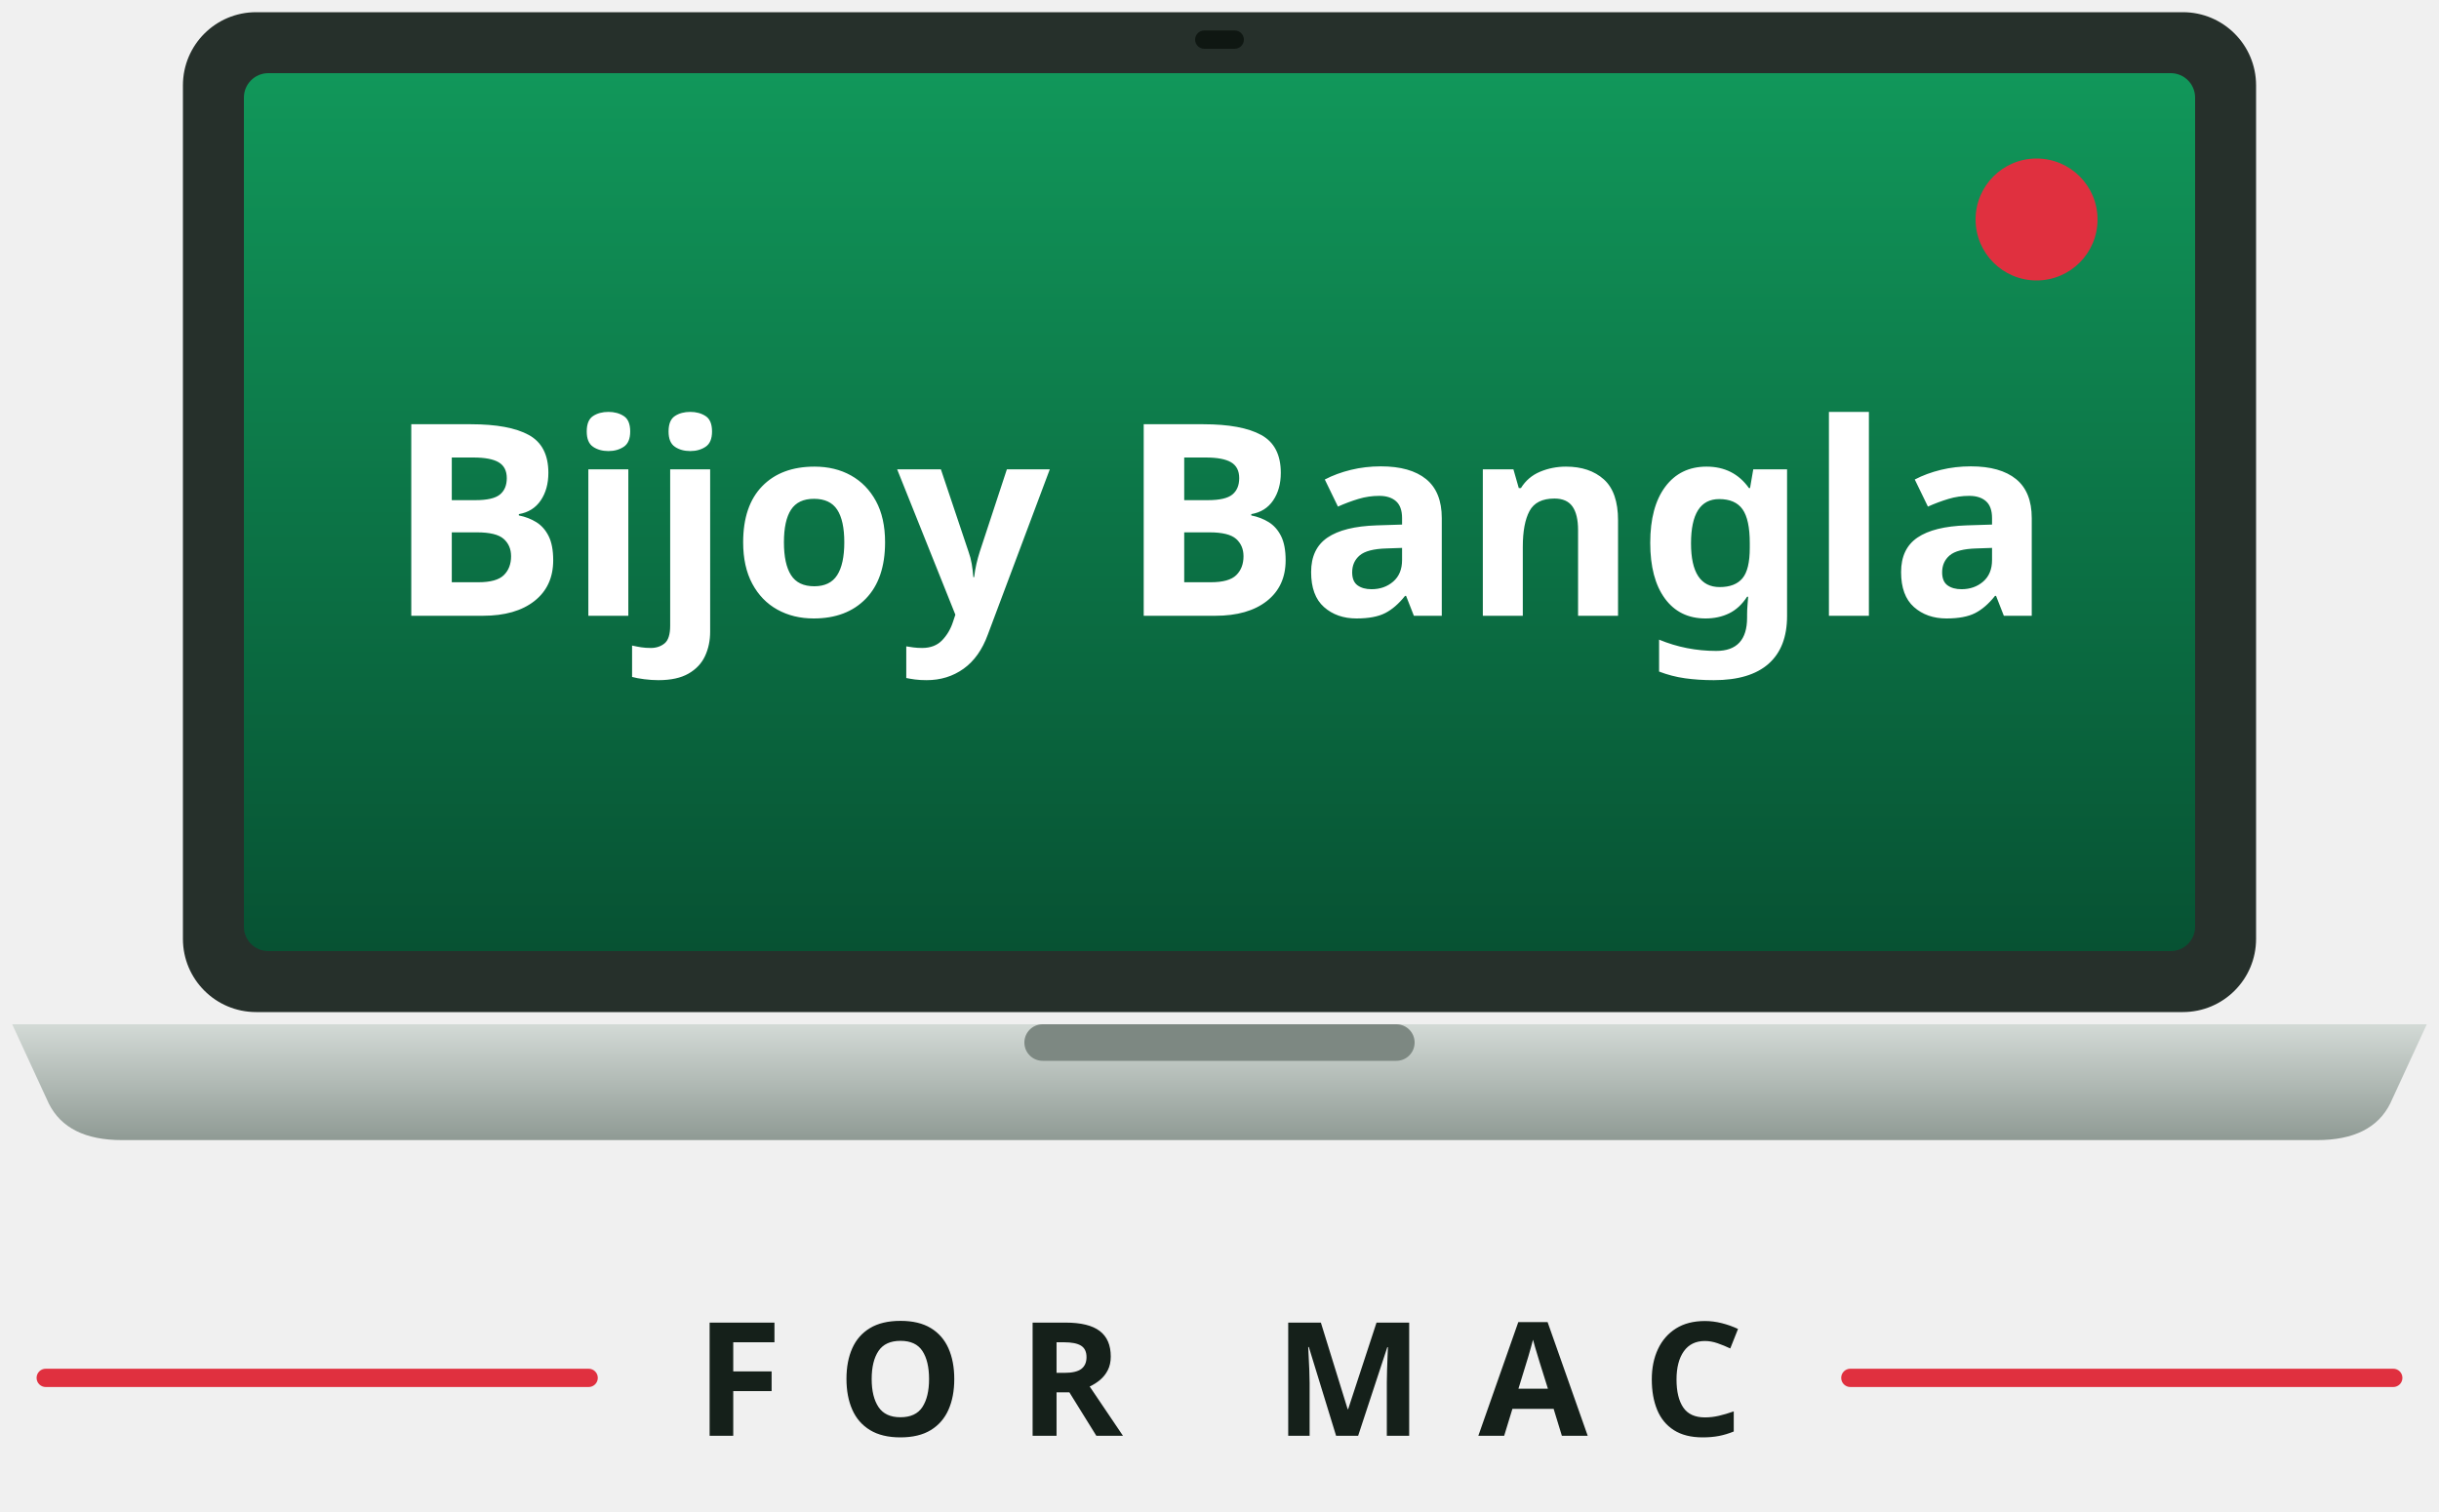
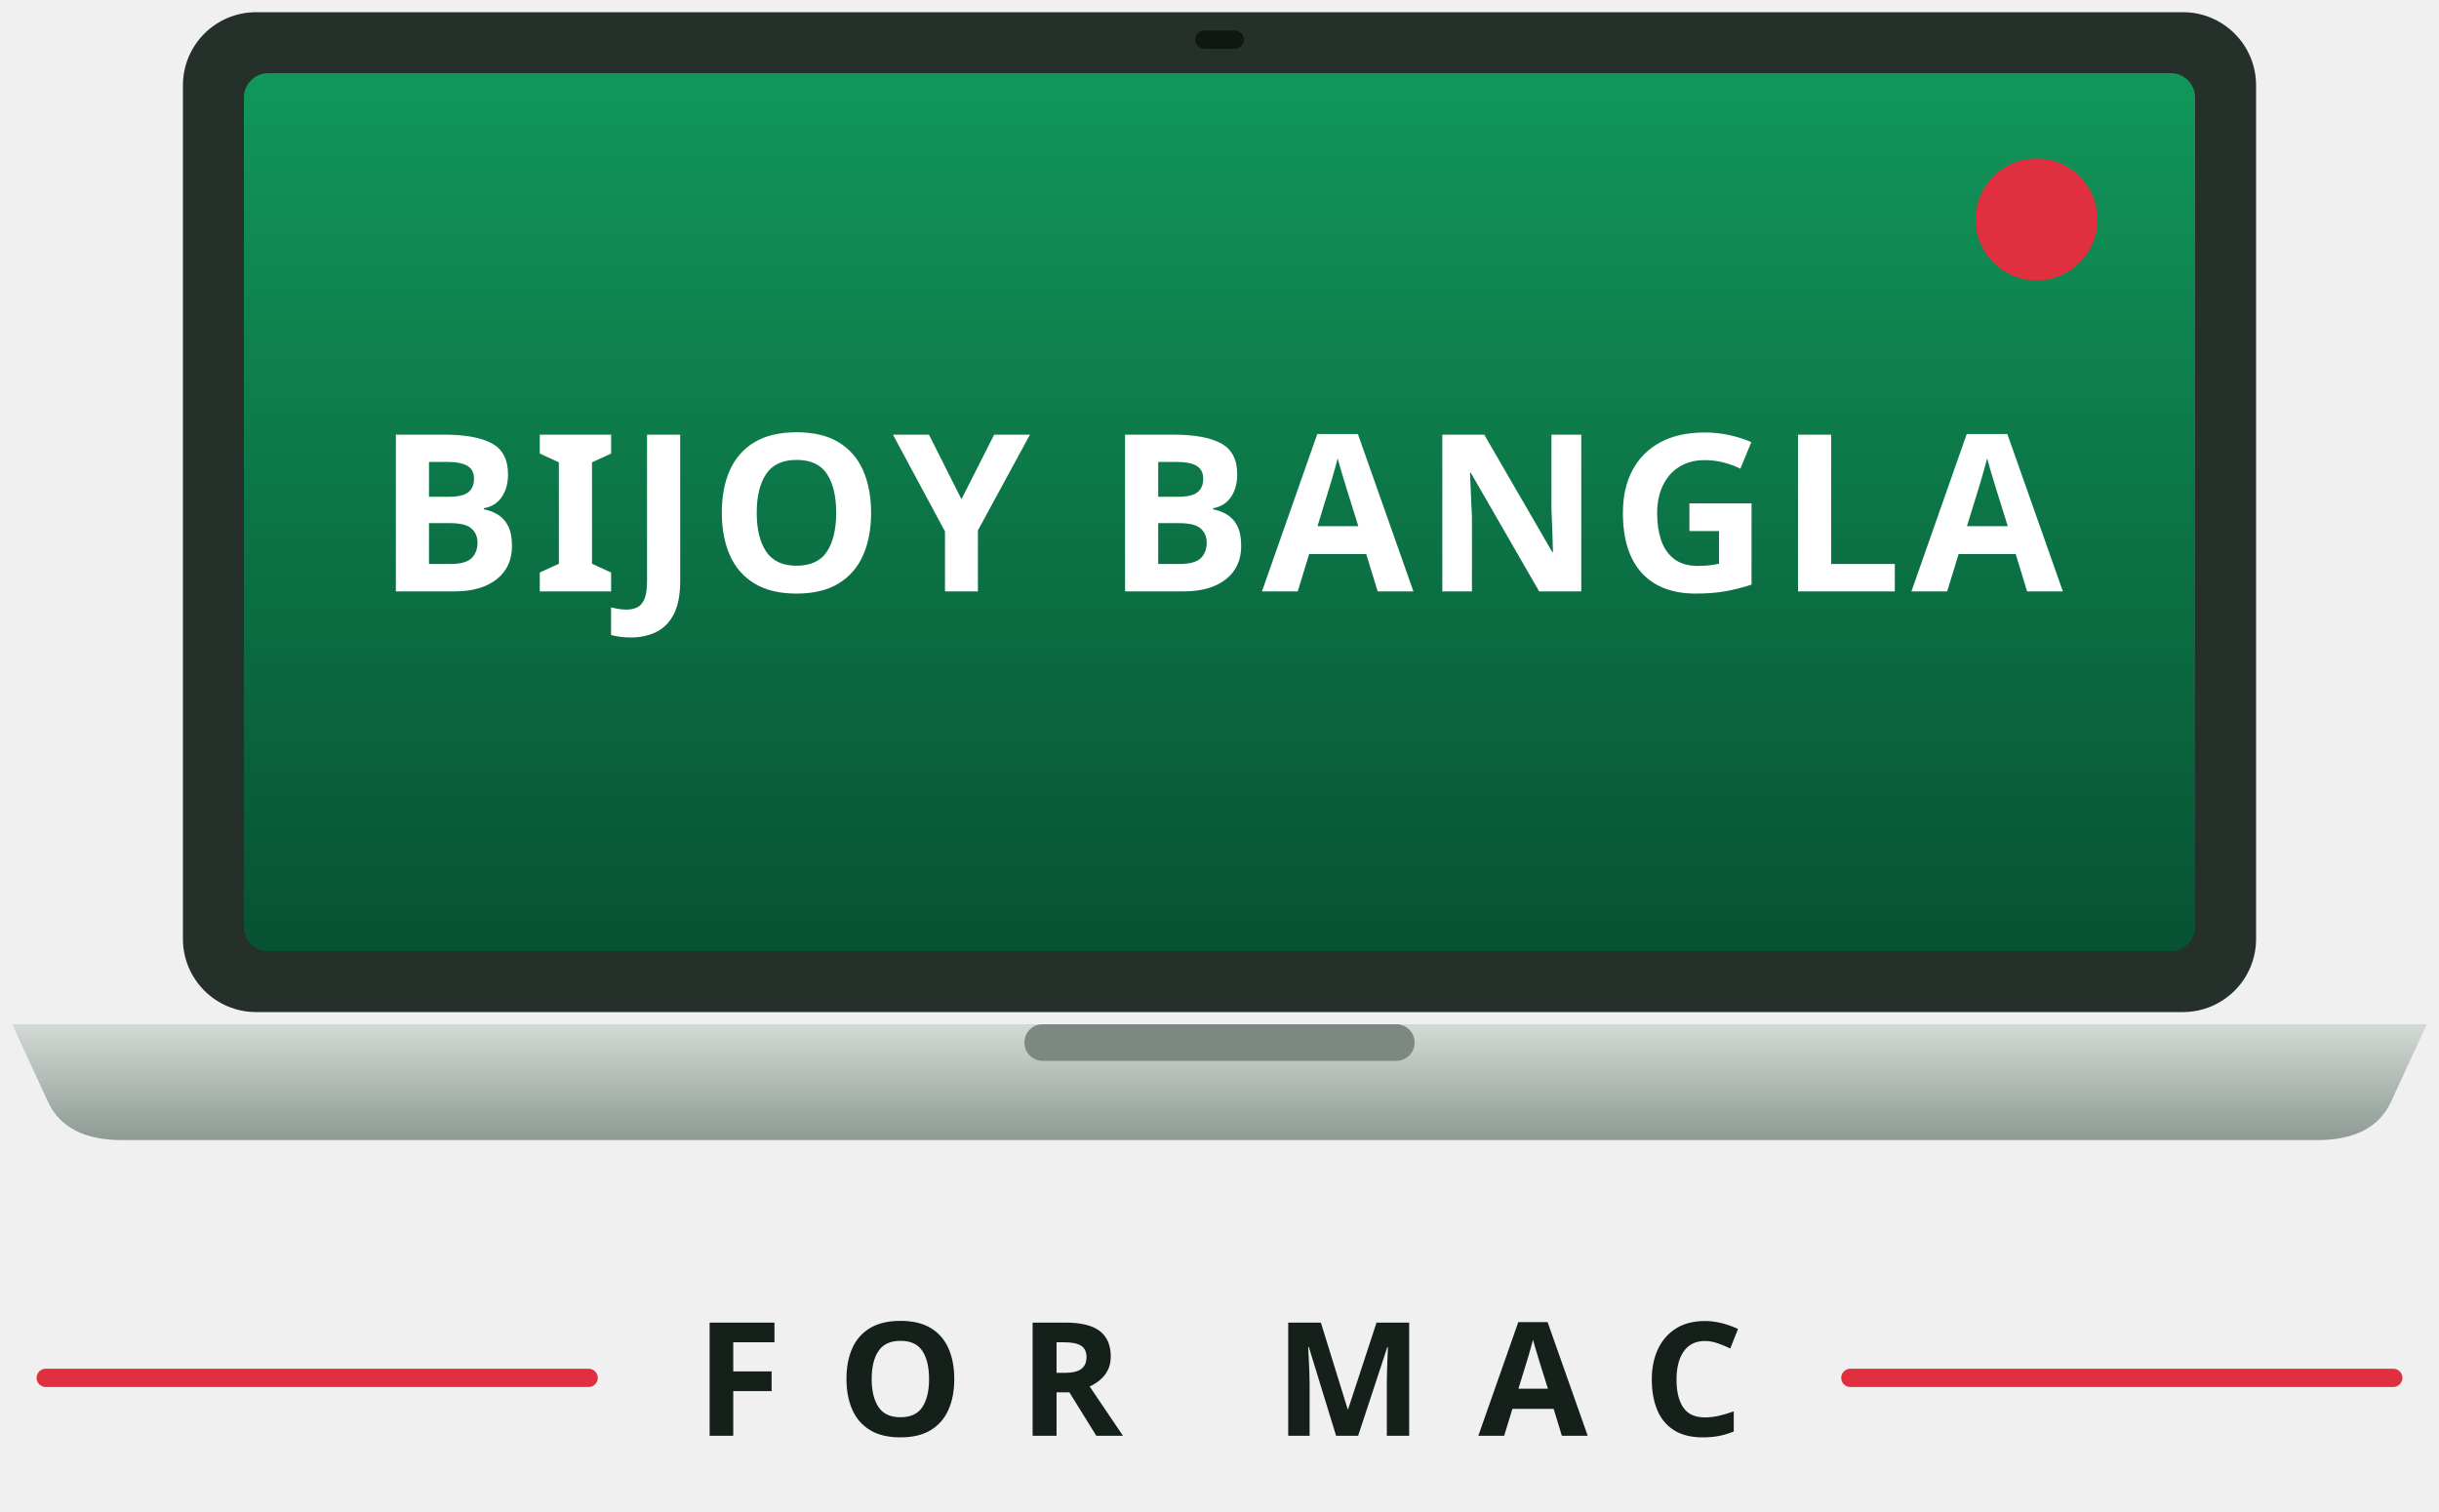
<svg xmlns="http://www.w3.org/2000/svg" viewBox="0 0 400 248" role="img" aria-label="Bijoy Bangla for Mac">
  <defs>
    <linearGradient id="bbm-scr" x1="0" y1="0" x2="0" y2="1">
      <stop offset="0" stop-color="#11975A" />
      <stop offset="1" stop-color="#075233" />
    </linearGradient>
    <linearGradient id="bbm-base" x1="0" y1="0" x2="0" y2="1">
      <stop offset="0" stop-color="#D3DAD6" />
      <stop offset="1" stop-color="#8F9A94" />
    </linearGradient>
  </defs>
  <rect x="30" y="2" width="340" height="164" rx="12" fill="#26302B" />
  <rect x="40" y="12" width="320" height="144" rx="4" fill="url(#bbm-scr)" />
  <rect x="196" y="5" width="8" height="3" rx="1.5" fill="#0F1712" />
  <circle cx="334" cy="36" r="10" fill="#E0303F" />
  <path d="M2 168 H398 L392 181 Q389 187 380 187 H20 Q11 187 8 181 Z" fill="url(#bbm-base)" />
  <rect x="168" y="168" width="64" height="6" rx="3" fill="#7D8882" />
-   <path transform="translate(63.49 101)" d="M13.728 -31.416Q20.02 -31.416 23.232 -29.656Q26.444 -27.896 26.444 -23.452Q26.444 -20.768 25.19 -18.92Q23.936 -17.072 21.604 -16.676V-16.456Q23.188 -16.148 24.464 -15.356Q25.74 -14.564 26.488 -13.068Q27.236 -11.572 27.236 -9.108Q27.236 -4.84 24.156 -2.42Q21.076 0.0 15.708 0.0H3.96V-31.416ZM14.476 -18.964Q17.38 -18.964 18.502 -19.888Q19.624 -20.812 19.624 -22.572Q19.624 -24.376 18.304 -25.168Q16.984 -25.96 14.124 -25.96H10.604V-18.964ZM10.604 -13.684V-5.5H14.96Q17.952 -5.5 19.14 -6.666Q20.328 -7.832 20.328 -9.768Q20.328 -11.528 19.118 -12.606Q17.908 -13.684 14.74 -13.684ZM36.3 -33.44Q37.752 -33.44 38.808 -32.758Q39.864 -32.076 39.864 -30.228Q39.864 -28.424 38.808 -27.72Q37.752 -27.016 36.3 -27.016Q34.804 -27.016 33.77 -27.72Q32.736 -28.424 32.736 -30.228Q32.736 -32.076 33.77 -32.758Q34.804 -33.44 36.3 -33.44ZM39.556 -24.024V0.0H33.0V-24.024ZM46.156 -30.228Q46.156 -32.076 47.19 -32.758Q48.224 -33.44 49.72 -33.44Q51.172 -33.44 52.228 -32.758Q53.284 -32.076 53.284 -30.228Q53.284 -28.424 52.228 -27.72Q51.172 -27.016 49.72 -27.016Q48.224 -27.016 47.19 -27.72Q46.156 -28.424 46.156 -30.228ZM44.484 10.56Q43.384 10.56 42.174 10.406Q40.964 10.252 40.172 10.032V4.884Q40.964 5.06 41.668 5.17Q42.372 5.28 43.252 5.28Q44.572 5.28 45.496 4.532Q46.42 3.784 46.42 1.628V-24.024H52.976V2.596Q52.976 4.796 52.14 6.6Q51.304 8.404 49.434 9.482Q47.564 10.56 44.484 10.56ZM81.664 -12.056Q81.664 -6.072 78.518 -2.816Q75.372 0.44 69.96 0.44Q66.616 0.44 63.998 -1.012Q61.38 -2.464 59.884 -5.258Q58.388 -8.052 58.388 -12.056Q58.388 -18.04 61.512 -21.252Q64.636 -24.464 70.092 -24.464Q73.48 -24.464 76.076 -23.012Q78.672 -21.56 80.168 -18.81Q81.664 -16.06 81.664 -12.056ZM65.076 -12.056Q65.076 -8.492 66.242 -6.666Q67.408 -4.84 70.048 -4.84Q72.644 -4.84 73.81 -6.666Q74.976 -8.492 74.976 -12.056Q74.976 -15.62 73.81 -17.402Q72.644 -19.184 70.004 -19.184Q67.408 -19.184 66.242 -17.402Q65.076 -15.62 65.076 -12.056ZM83.644 -24.024H90.816L95.348 -10.516Q95.7 -9.548 95.876 -8.514Q96.052 -7.48 96.14 -6.336H96.272Q96.404 -7.48 96.646 -8.514Q96.888 -9.548 97.196 -10.516L101.64 -24.024H108.68L98.516 3.08Q97.152 6.82 94.534 8.69Q91.916 10.56 88.484 10.56Q87.384 10.56 86.57 10.45Q85.756 10.34 85.14 10.208V5.016Q85.624 5.104 86.306 5.192Q86.988 5.28 87.736 5.28Q89.804 5.28 91.014 4.026Q92.224 2.772 92.796 1.012L93.192 -0.176ZM133.848 -31.416Q140.14 -31.416 143.352 -29.656Q146.564 -27.896 146.564 -23.452Q146.564 -20.768 145.31 -18.92Q144.056 -17.072 141.724 -16.676V-16.456Q143.308 -16.148 144.584 -15.356Q145.86 -14.564 146.608 -13.068Q147.356 -11.572 147.356 -9.108Q147.356 -4.84 144.276 -2.42Q141.196 0.0 135.828 0.0H124.08V-31.416ZM134.596 -18.964Q137.5 -18.964 138.622 -19.888Q139.744 -20.812 139.744 -22.572Q139.744 -24.376 138.424 -25.168Q137.104 -25.96 134.244 -25.96H130.724V-18.964ZM130.724 -13.684V-5.5H135.08Q138.072 -5.5 139.26 -6.666Q140.448 -7.832 140.448 -9.768Q140.448 -11.528 139.238 -12.606Q138.028 -13.684 134.86 -13.684ZM162.976 -24.508Q167.816 -24.508 170.39 -22.418Q172.964 -20.328 172.964 -16.016V0.0H168.388L167.112 -3.256H166.936Q165.396 -1.32 163.68 -0.44Q161.964 0.44 158.972 0.44Q155.76 0.44 153.648 -1.43Q151.536 -3.3 151.536 -7.172Q151.536 -11.0 154.22 -12.826Q156.904 -14.652 162.272 -14.828L166.452 -14.96V-16.016Q166.452 -17.908 165.462 -18.788Q164.472 -19.668 162.712 -19.668Q160.952 -19.668 159.28 -19.162Q157.608 -18.656 155.936 -17.908L153.78 -22.352Q155.716 -23.364 158.07 -23.936Q160.424 -24.508 162.976 -24.508ZM163.9 -11.044Q160.732 -10.956 159.5 -9.9Q158.268 -8.844 158.268 -7.128Q158.268 -5.632 159.148 -4.994Q160.028 -4.356 161.436 -4.356Q163.548 -4.356 165.0 -5.61Q166.452 -6.864 166.452 -9.152V-11.132ZM193.336 -24.464Q197.208 -24.464 199.54 -22.374Q201.872 -20.284 201.872 -15.664V0.0H195.316V-14.036Q195.316 -16.632 194.392 -17.93Q193.468 -19.228 191.444 -19.228Q188.452 -19.228 187.352 -17.182Q186.252 -15.136 186.252 -11.308V0.0H179.696V-24.024H184.712L185.592 -20.944H185.944Q187.088 -22.792 189.09 -23.628Q191.092 -24.464 193.336 -24.464ZM216.392 -24.464Q220.836 -24.464 223.344 -20.944H223.52L224.048 -24.024H229.592V0.044Q229.592 5.192 226.556 7.876Q223.52 10.56 217.58 10.56Q215.028 10.56 212.85 10.252Q210.672 9.944 208.604 9.152V3.916Q213.048 5.764 217.976 5.764Q223.036 5.764 223.036 0.308V-0.176Q223.036 -0.924 223.102 -1.716Q223.168 -2.508 223.212 -3.124H223.036Q221.804 -1.232 220.088 -0.396Q218.372 0.44 216.216 0.44Q211.948 0.44 209.55 -2.838Q207.152 -6.116 207.152 -11.968Q207.152 -17.864 209.616 -21.164Q212.08 -24.464 216.392 -24.464ZM218.46 -19.14Q213.84 -19.14 213.84 -11.88Q213.84 -4.708 218.548 -4.708Q221.056 -4.708 222.266 -6.138Q223.476 -7.568 223.476 -11.132V-11.924Q223.476 -15.796 222.288 -17.468Q221.1 -19.14 218.46 -19.14ZM243.012 0.0H236.456V-33.44H243.012ZM259.732 -24.508Q264.572 -24.508 267.146 -22.418Q269.72 -20.328 269.72 -16.016V0.0H265.144L263.868 -3.256H263.692Q262.152 -1.32 260.436 -0.44Q258.72 0.44 255.728 0.44Q252.516 0.44 250.404 -1.43Q248.292 -3.3 248.292 -7.172Q248.292 -11.0 250.976 -12.826Q253.66 -14.652 259.028 -14.828L263.208 -14.96V-16.016Q263.208 -17.908 262.218 -18.788Q261.228 -19.668 259.468 -19.668Q257.708 -19.668 256.036 -19.162Q254.364 -18.656 252.692 -17.908L250.536 -22.352Q252.472 -23.364 254.826 -23.936Q257.18 -24.508 259.732 -24.508ZM260.656 -11.044Q257.488 -10.956 256.256 -9.9Q255.024 -8.844 255.024 -7.128Q255.024 -5.632 255.904 -4.994Q256.784 -4.356 258.192 -4.356Q260.304 -4.356 261.756 -5.61Q263.208 -6.864 263.208 -9.152V-11.132Z" fill="#fff" />
+   <path transform="translate(61.68 97)" d="M11.232 -25.704Q16.38 -25.704 19.008 -24.264Q21.636 -22.824 21.636 -19.188Q21.636 -16.992 20.61 -15.48Q19.584 -13.968 17.676 -13.644V-13.464Q18.972 -13.212 20.016 -12.564Q21.06 -11.916 21.672 -10.692Q22.284 -9.468 22.284 -7.452Q22.284 -3.96 19.764 -1.98Q17.244 0.0 12.852 0.0H3.24V-25.704ZM11.844 -15.516Q14.22 -15.516 15.138 -16.272Q16.056 -17.028 16.056 -18.468Q16.056 -19.944 14.976 -20.592Q13.896 -21.24 11.556 -21.24H8.676V-15.516ZM8.676 -11.196V-4.5H12.24Q14.688 -4.5 15.66 -5.454Q16.632 -6.408 16.632 -7.992Q16.632 -9.432 15.642 -10.314Q14.652 -11.196 12.06 -11.196ZM38.544 0.0H26.844V-3.096L29.976 -4.536V-21.168L26.844 -22.608V-25.704H38.544V-22.608L35.412 -21.168V-4.536L38.544 -3.096ZM41.736 7.56Q40.692 7.56 39.9 7.434Q39.108 7.308 38.532 7.164V2.628Q39.108 2.772 39.738 2.88Q40.368 2.988 41.088 2.988Q42.024 2.988 42.798 2.628Q43.572 2.268 44.004 1.26Q44.436 0.252 44.436 -1.62V-25.704H49.872V-1.656Q49.872 1.656 48.846 3.69Q47.82 5.724 45.984 6.642Q44.148 7.56 41.736 7.56ZM81.18 -12.888Q81.18 -8.892 79.866 -5.922Q78.552 -2.952 75.852 -1.296Q73.152 0.36 68.94 0.36Q64.764 0.36 62.046 -1.296Q59.328 -2.952 58.014 -5.94Q56.7 -8.928 56.7 -12.924Q56.7 -16.92 58.014 -19.872Q59.328 -22.824 62.046 -24.462Q64.764 -26.1 68.976 -26.1Q73.152 -26.1 75.852 -24.462Q78.552 -22.824 79.866 -19.854Q81.18 -16.884 81.18 -12.888ZM62.424 -12.888Q62.424 -8.856 63.972 -6.534Q65.52 -4.212 68.94 -4.212Q72.432 -4.212 73.944 -6.534Q75.456 -8.856 75.456 -12.888Q75.456 -16.956 73.944 -19.26Q72.432 -21.564 68.976 -21.564Q65.52 -21.564 63.972 -19.26Q62.424 -16.956 62.424 -12.888ZM96.0 -15.12 101.364 -25.704H107.232L98.7 -10.008V0.0H93.3V-9.828L84.768 -25.704H90.672ZM130.824 -25.704Q135.972 -25.704 138.6 -24.264Q141.228 -22.824 141.228 -19.188Q141.228 -16.992 140.202 -15.48Q139.176 -13.968 137.268 -13.644V-13.464Q138.564 -13.212 139.608 -12.564Q140.652 -11.916 141.264 -10.692Q141.876 -9.468 141.876 -7.452Q141.876 -3.96 139.356 -1.98Q136.836 0.0 132.444 0.0H122.832V-25.704ZM131.436 -15.516Q133.812 -15.516 134.73 -16.272Q135.648 -17.028 135.648 -18.468Q135.648 -19.944 134.568 -20.592Q133.488 -21.24 131.148 -21.24H128.268V-15.516ZM128.268 -11.196V-4.5H131.832Q134.28 -4.5 135.252 -5.454Q136.224 -6.408 136.224 -7.992Q136.224 -9.432 135.234 -10.314Q134.244 -11.196 131.652 -11.196ZM164.256 0.0 162.384 -6.12H153.024L151.152 0.0H145.284L154.356 -25.812H161.016L170.124 0.0ZM159.216 -16.668Q159.036 -17.28 158.748 -18.216Q158.46 -19.152 158.172 -20.124Q157.884 -21.096 157.704 -21.816Q157.524 -21.096 157.218 -20.034Q156.912 -18.972 156.642 -18.018Q156.372 -17.064 156.228 -16.668L154.392 -10.692H161.088ZM197.652 0.0H190.74L179.544 -19.44H179.4Q179.472 -17.604 179.562 -15.768Q179.652 -13.932 179.724 -12.096V0.0H174.864V-25.704H181.74L192.9 -6.444H193.008Q192.972 -8.244 192.9 -10.008Q192.828 -11.772 192.756 -13.536V-25.704H197.652ZM215.388 -14.436H225.576V-1.116Q223.56 -0.432 221.382 -0.036Q219.204 0.36 216.432 0.36Q210.672 0.36 207.576 -3.024Q204.48 -6.408 204.48 -12.888Q204.48 -16.92 206.046 -19.872Q207.612 -22.824 210.6 -24.444Q213.588 -26.064 217.908 -26.064Q219.96 -26.064 221.94 -25.632Q223.92 -25.2 225.54 -24.48L223.74 -20.124Q222.552 -20.736 221.04 -21.132Q219.528 -21.528 217.872 -21.528Q215.496 -21.528 213.75 -20.448Q212.004 -19.368 211.05 -17.406Q210.096 -15.444 210.096 -12.78Q210.096 -10.26 210.78 -8.316Q211.464 -6.372 212.94 -5.274Q214.416 -4.176 216.792 -4.176Q217.944 -4.176 218.754 -4.284Q219.564 -4.392 220.248 -4.536V-9.9H215.388ZM233.196 0.0V-25.704H238.632V-4.5H249.072V0.0ZM270.768 0.0 268.896 -6.12H259.536L257.664 0.0H251.796L260.868 -25.812H267.528L276.636 0.0ZM265.728 -16.668Q265.548 -17.28 265.26 -18.216Q264.972 -19.152 264.684 -20.124Q264.396 -21.096 264.216 -21.816Q264.036 -21.096 263.73 -20.034Q263.424 -18.972 263.154 -18.018Q262.884 -17.064 262.74 -16.668L260.904 -10.692H267.6Z" fill="#fff" />
  <rect x="6" y="224.5" width="92.04" height="3" rx="1.5" fill="#E0303F" />
  <rect x="301.96" y="224.5" width="92.04" height="3" rx="1.5" fill="#E0303F" />
  <path transform="translate(114.04 235.5)" d="M6.214 0.0H2.34V-18.564H12.974V-15.34H6.214V-10.556H12.506V-7.332H6.214ZM42.462 -9.308Q42.462 -6.422 41.513 -4.277Q40.564 -2.132 38.614 -0.936Q36.664 0.26 33.622 0.26Q30.606 0.26 28.643 -0.936Q26.68 -2.132 25.731 -4.29Q24.782 -6.448 24.782 -9.334Q24.782 -12.22 25.731 -14.352Q26.68 -16.484 28.643 -17.667Q30.606 -18.85 33.648 -18.85Q36.664 -18.85 38.614 -17.667Q40.564 -16.484 41.513 -14.339Q42.462 -12.194 42.462 -9.308ZM28.916 -9.308Q28.916 -6.396 30.034 -4.719Q31.152 -3.042 33.622 -3.042Q36.144 -3.042 37.236 -4.719Q38.328 -6.396 38.328 -9.308Q38.328 -12.246 37.236 -13.91Q36.144 -15.574 33.648 -15.574Q31.152 -15.574 30.034 -13.91Q28.916 -12.246 28.916 -9.308ZM60.718 -18.564Q64.514 -18.564 66.321 -17.186Q68.128 -15.808 68.128 -13.0Q68.128 -11.726 67.647 -10.777Q67.166 -9.828 66.373 -9.165Q65.58 -8.502 64.67 -8.086L70.13 0.0H65.762L61.342 -7.124H59.236V0.0H55.31V-18.564ZM60.432 -15.34H59.236V-10.322H60.51Q62.46 -10.322 63.305 -10.972Q64.15 -11.622 64.15 -12.896Q64.15 -14.222 63.253 -14.781Q62.356 -15.34 60.432 -15.34ZM105.082 0.0 100.61 -14.56H100.506Q100.532 -14.04 100.584 -13.0Q100.636 -11.96 100.688 -10.777Q100.74 -9.594 100.74 -8.632V0.0H97.23V-18.564H102.586L106.98 -4.368H107.058L111.712 -18.564H117.068V0.0H113.402V-8.788Q113.402 -9.672 113.441 -10.816Q113.48 -11.96 113.519 -12.987Q113.558 -14.014 113.584 -14.534H113.48L108.696 0.0ZM142.11 0.0 140.758 -4.42H133.998L132.646 0.0H128.408L134.96 -18.642H139.77L146.348 0.0ZM138.47 -12.038Q138.34 -12.48 138.132 -13.156Q137.924 -13.832 137.716 -14.534Q137.508 -15.236 137.378 -15.756Q137.248 -15.236 137.027 -14.469Q136.806 -13.702 136.611 -13.013Q136.416 -12.324 136.312 -12.038L134.986 -7.722H139.822ZM165.566 -15.548Q163.304 -15.548 162.108 -13.858Q160.912 -12.168 160.912 -9.23Q160.912 -6.266 162.017 -4.641Q163.122 -3.016 165.566 -3.016Q166.71 -3.016 167.841 -3.276Q168.972 -3.536 170.298 -4.004V-0.702Q169.076 -0.208 167.88 0.026Q166.684 0.26 165.202 0.26Q162.342 0.26 160.483 -0.923Q158.624 -2.106 157.74 -4.251Q156.856 -6.396 156.856 -9.256Q156.856 -12.064 157.87 -14.222Q158.884 -16.38 160.821 -17.602Q162.758 -18.824 165.566 -18.824Q166.944 -18.824 168.335 -18.473Q169.726 -18.122 171.0 -17.524L169.726 -14.326Q168.686 -14.82 167.633 -15.184Q166.58 -15.548 165.566 -15.548Z" fill="#15201A" />
</svg>
